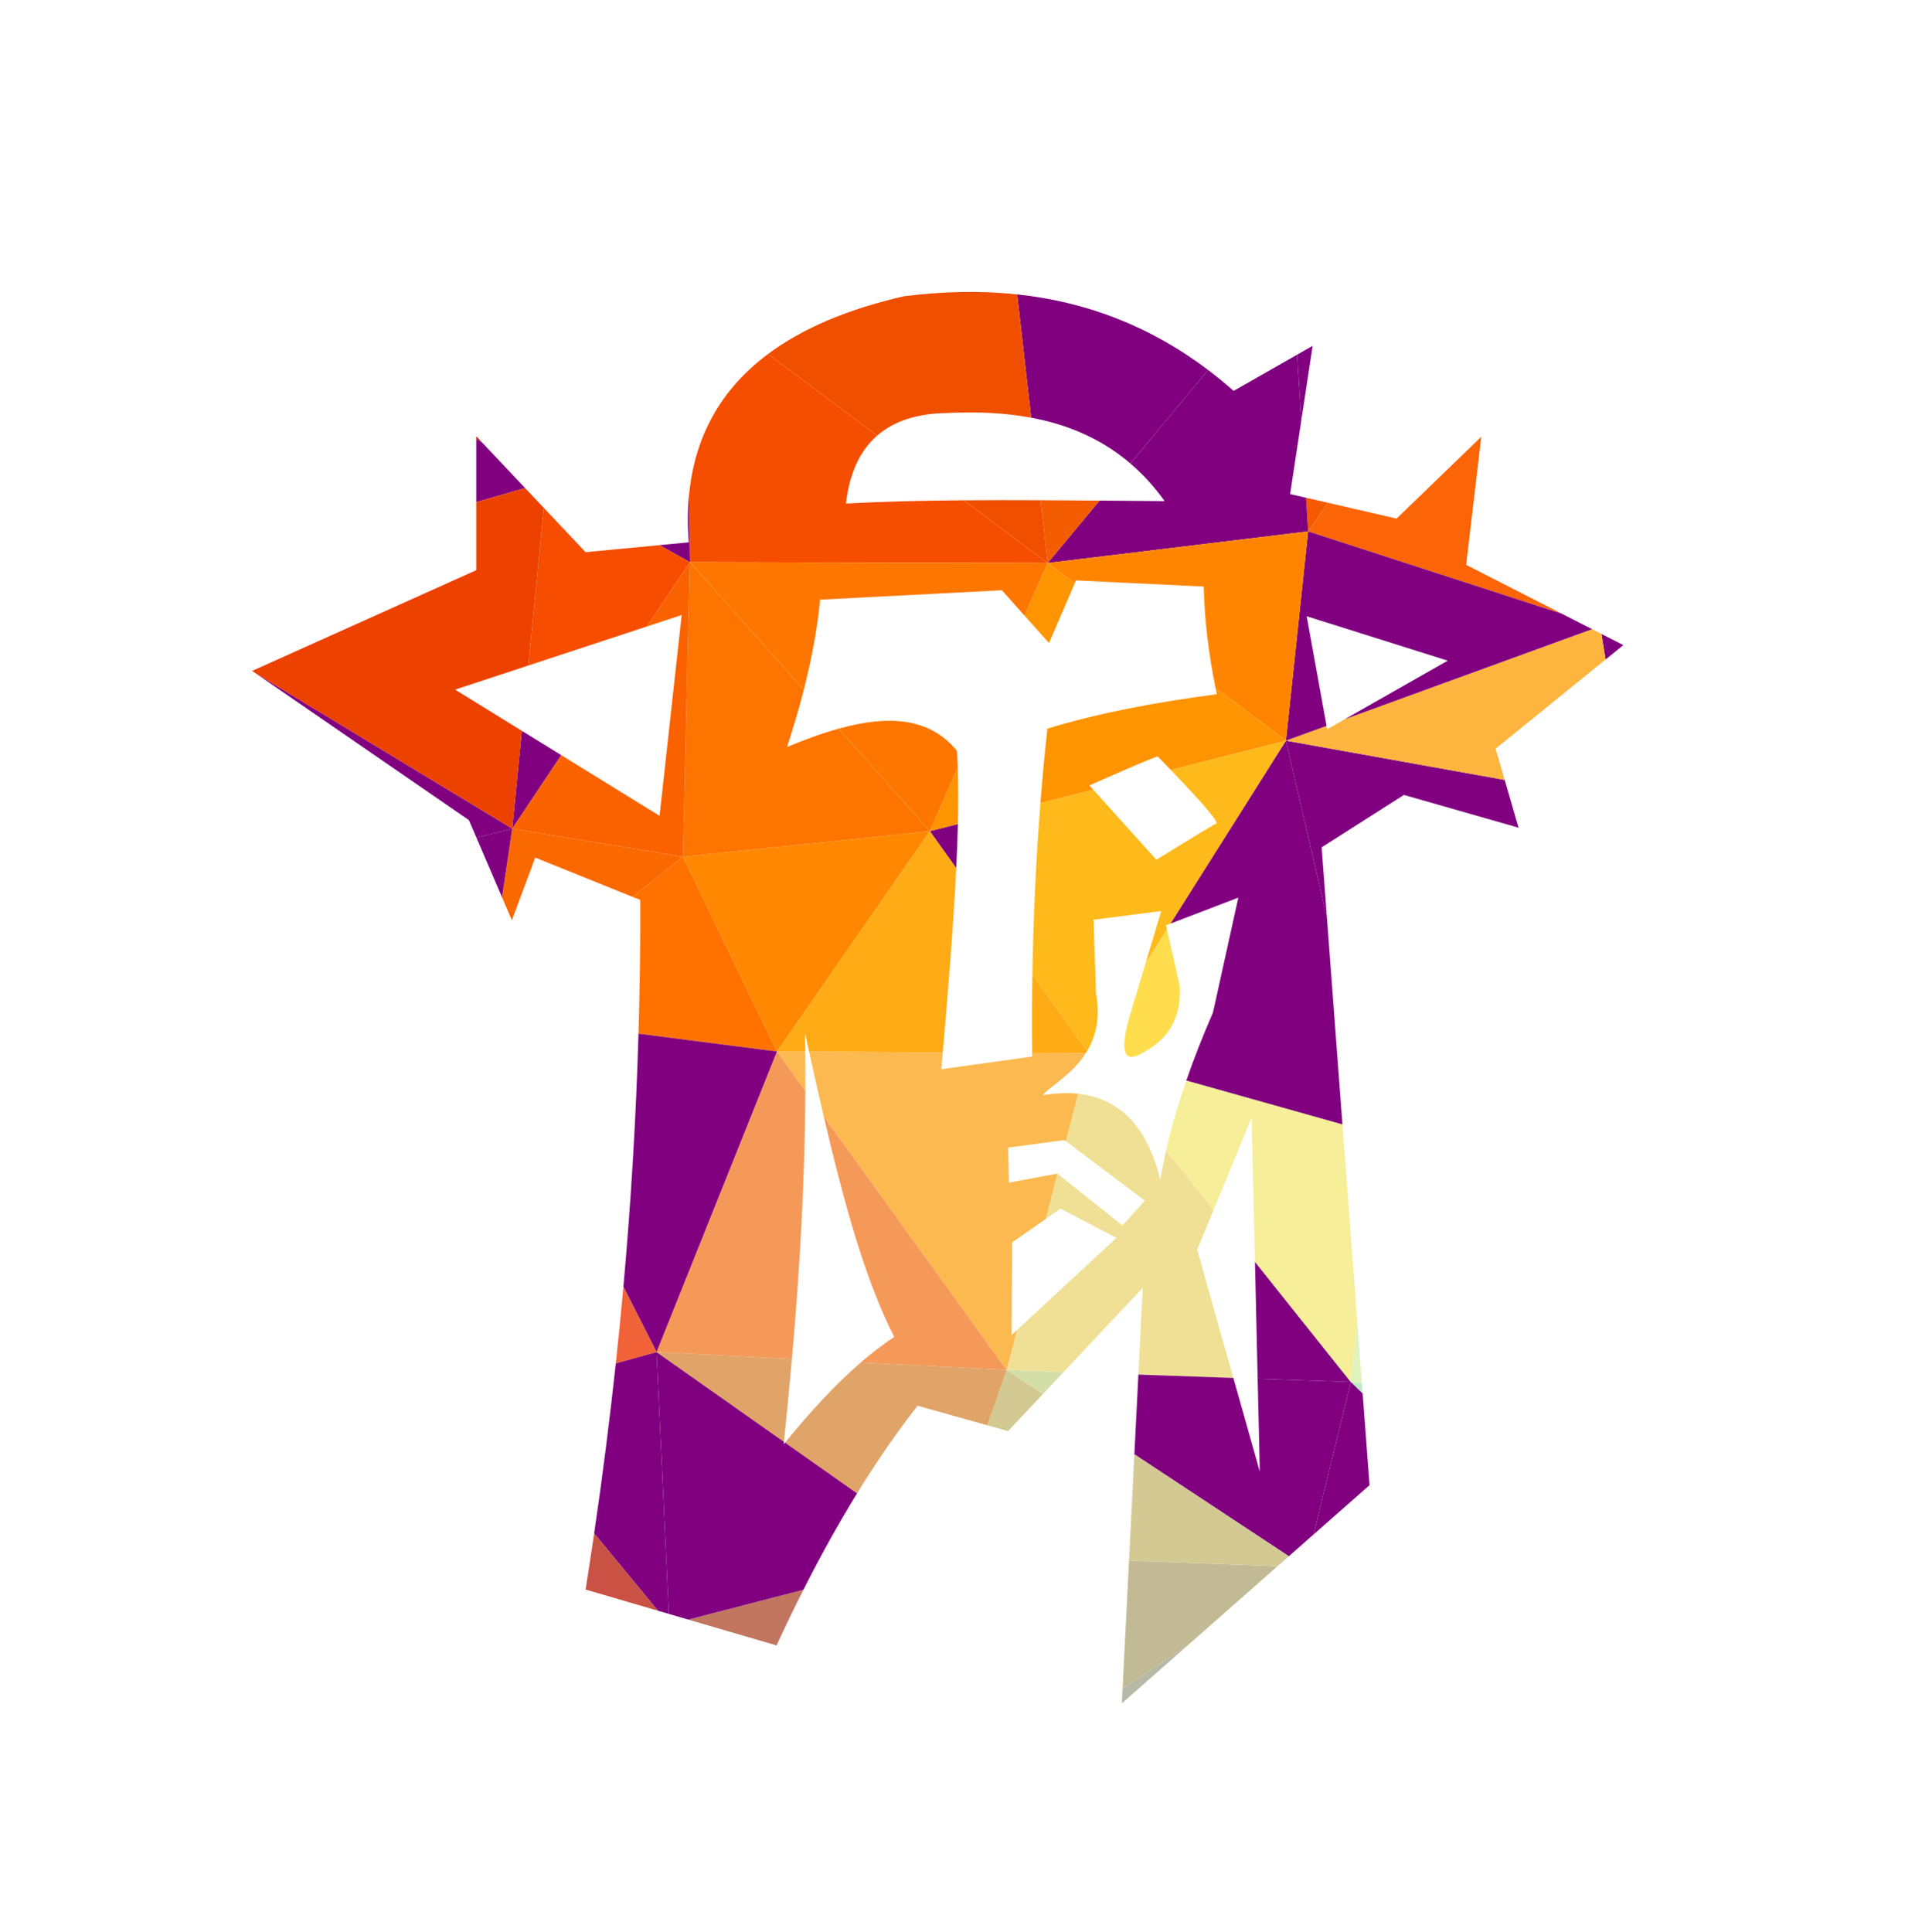
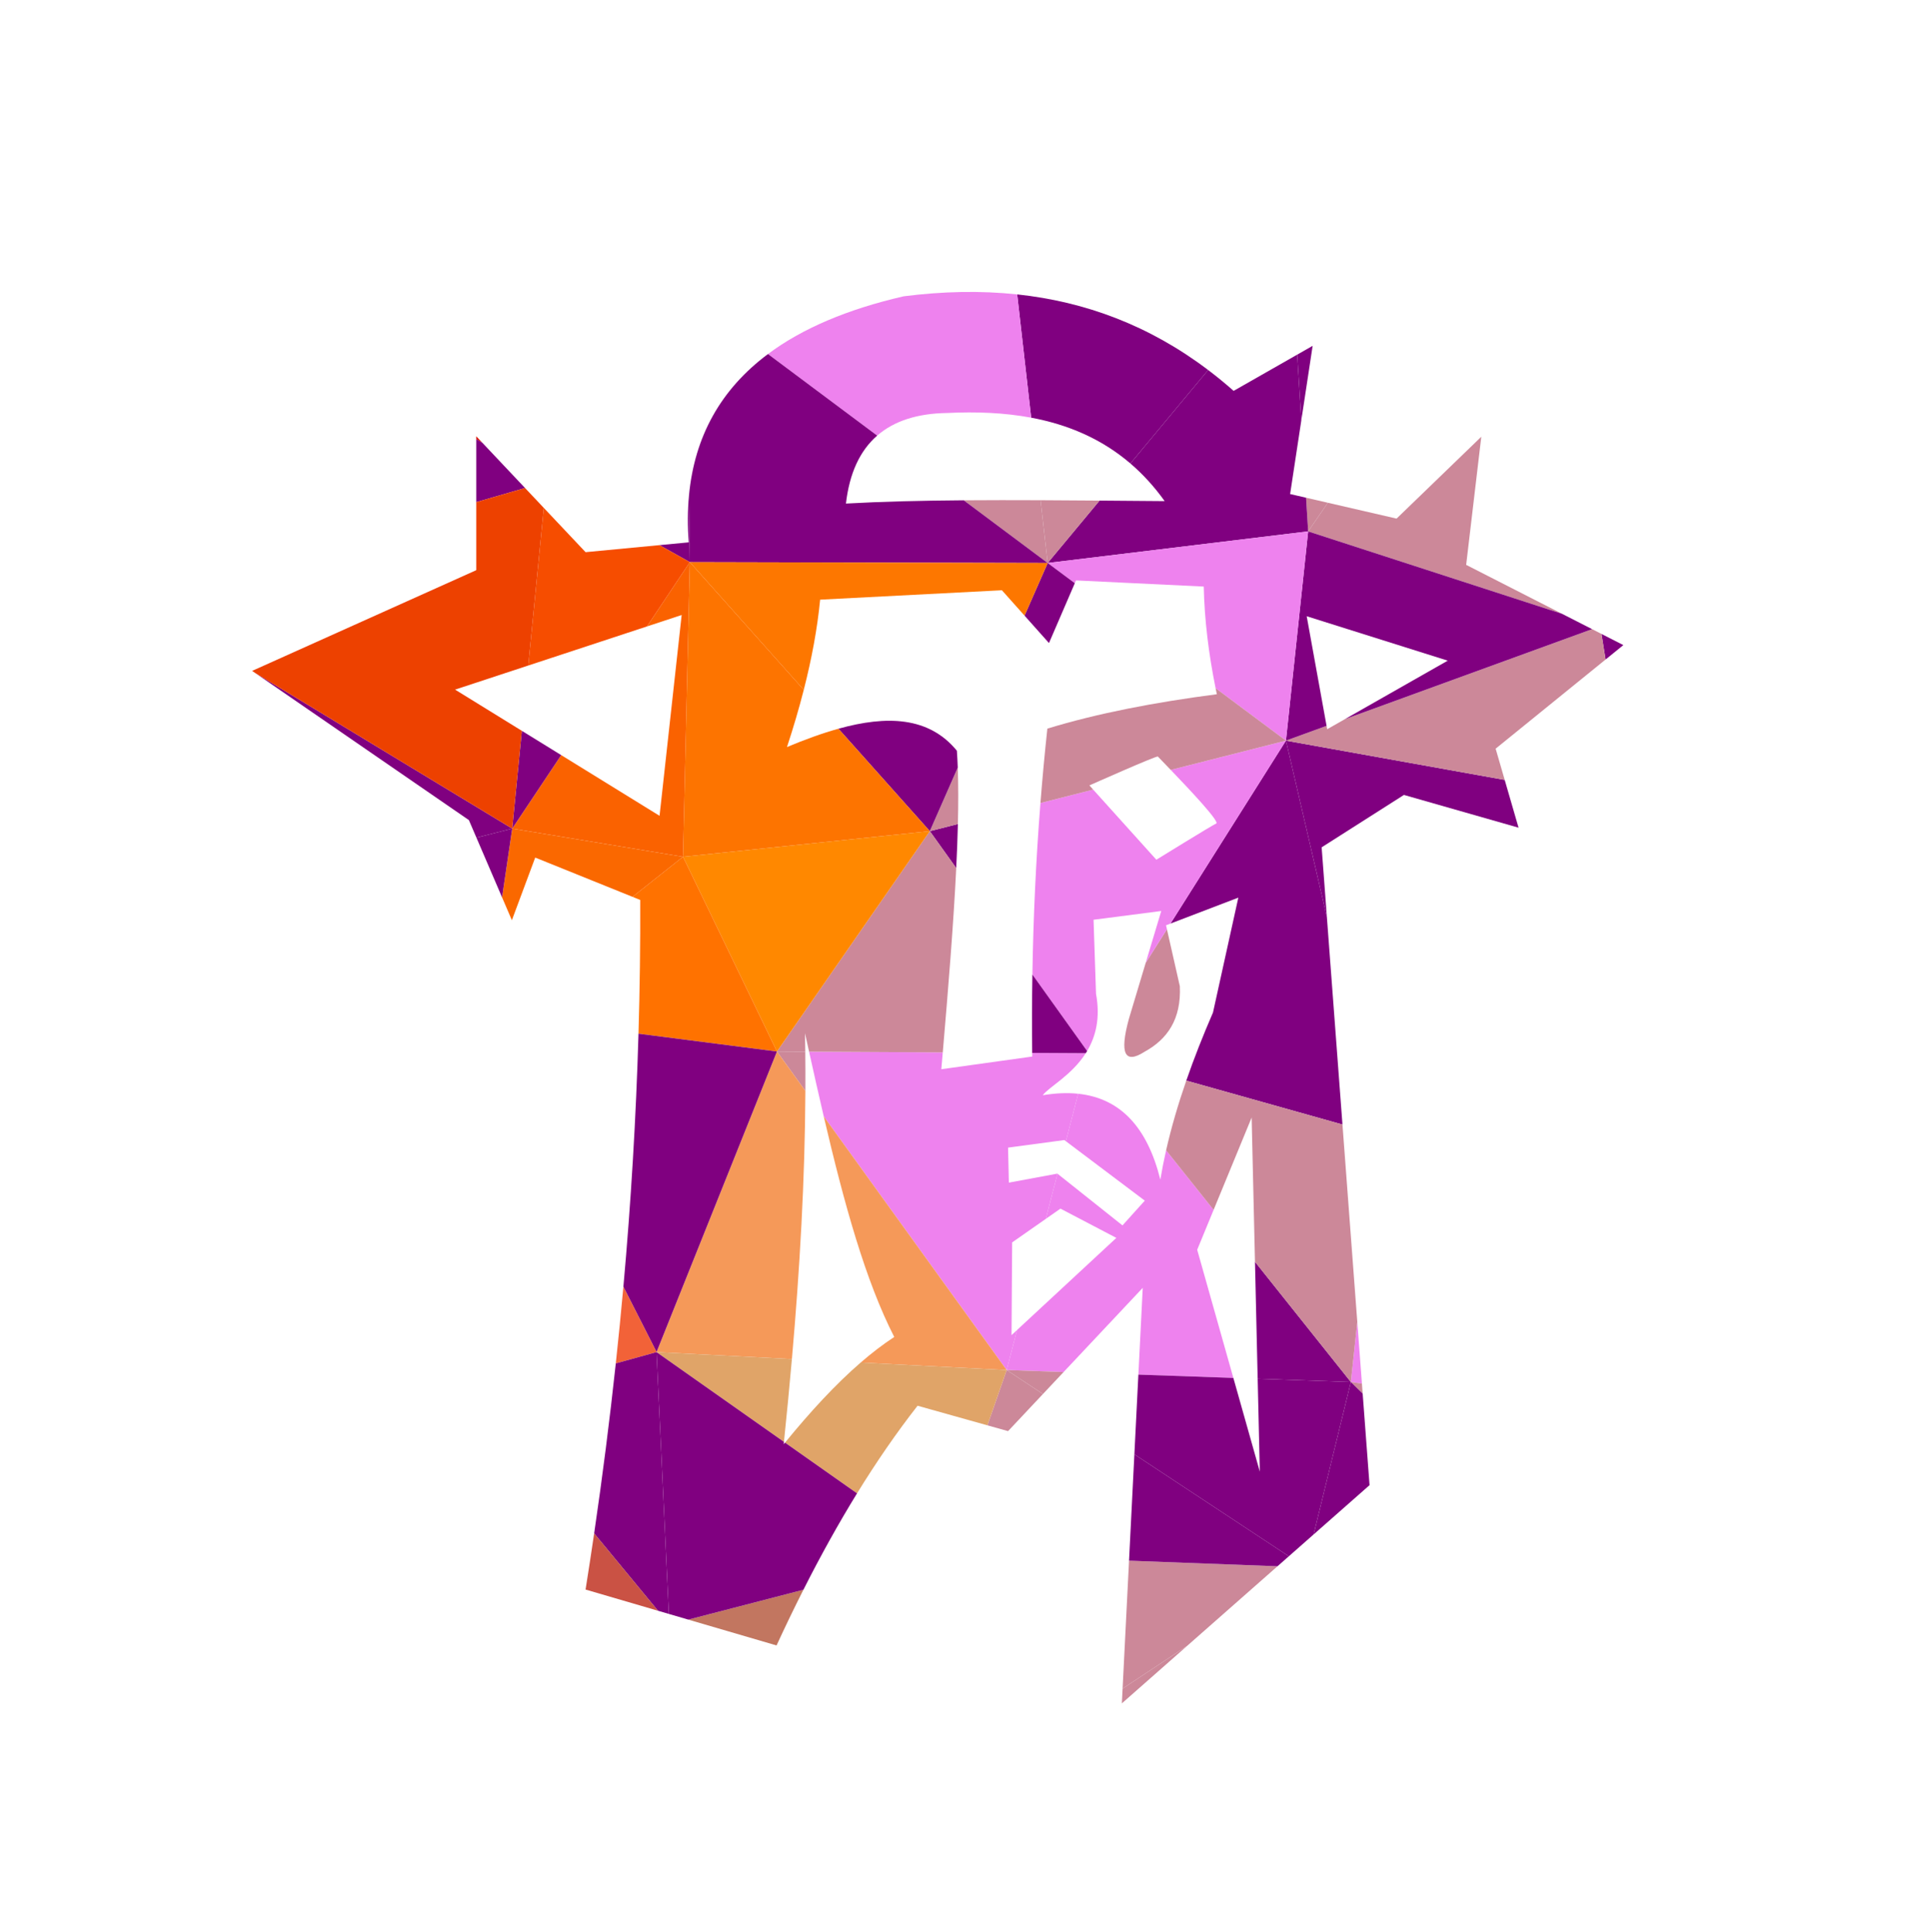
<svg xmlns="http://www.w3.org/2000/svg" version="1.1" id="svg24097" xml:space="preserve" width="1066.667" height="1066.667" viewBox="0 0 1066.667 1066.667">
  <defs id="defs24101">
    <clipPath clipPathUnits="userSpaceOnUse" id="clipPath24111">
      <path d="M 0,800 H 800 V 0 H 0 Z" id="path24109" />
    </clipPath>
  </defs>
  <g id="g24103" transform="matrix(1.333333,0,0,-1.333333,0,1066.667)">
    <g id="g24105">
      <g id="g24107" clip-path="url(#clipPath24111)">
        <path d="m 672.467,532.771 -9.066,4.626 1.699,-10.6 z" style="fill:purple;fill-opacity:1;fill-rule:nonzero;stroke:none" id="path24113" />
-         <path d="m 647.039,545.749 -39.69,20.259 6.273,53.079 -35.101,-33.915 -28.471,6.569 -8.154,-11.866 z" style="fill:#fb6507;fill-opacity:1;fill-rule:nonzero;stroke:none" id="path24115" />
+         <path d="m 647.039,545.749 -39.69,20.259 6.273,53.079 -35.101,-33.915 -28.471,6.569 -8.154,-11.866 z" style="fill:#CC8899;fill-opacity:1;fill-rule:nonzero;stroke:none" id="path24115" />
        <path d="m 543.754,656.738 -6.39,-3.642 1.69,-27.297 z" style="fill:purple;fill-opacity:1;fill-rule:nonzero;stroke:none" id="path24117" />
-         <path d="m 550.05,591.741 -9.017,2.08 0.863,-13.946 z" style="fill:#f55a00;fill-opacity:1;fill-rule:nonzero;stroke:none" id="path24119" />
+         <path d="m 550.05,591.741 -9.017,2.08 0.863,-13.946 z" style="fill:#CC8899;fill-opacity:1;fill-rule:nonzero;stroke:none" id="path24119" />
        <path d="m 549.65,420.159 -2.165,28.839 34.082,21.702 47.49,-13.568 -5.744,19.798 -90.615,16.269 z" style="fill:purple;fill-opacity:1;fill-rule:nonzero;stroke:none" id="path24121" />
-         <path d="m 549.776,497.921 -0.254,1.405 -16.824,-6.127 90.615,-16.269 -3.752,12.935 45.539,36.932 -1.699,10.6 -3.881,1.982 -102.425,-37.296 z" style="fill:#fdb53f;fill-opacity:1;fill-rule:nonzero;stroke:none" id="path24123" />
+         <path d="m 549.776,497.921 -0.254,1.405 -16.824,-6.127 90.615,-16.269 -3.752,12.935 45.539,36.932 -1.699,10.6 -3.881,1.982 -102.425,-37.296 z" style="fill:#CC8899;fill-opacity:1;fill-rule:nonzero;stroke:none" id="path24123" />
        <path d="m 532.698,493.199 16.824,6.127 -8.227,45.4 58.424,-18.398 -42.624,-24.245 102.425,37.296 -12.481,6.37 -105.143,34.126 z" style="fill:purple;fill-opacity:1;fill-rule:nonzero;stroke:none" id="path24125" />
-         <path d="m 564.168,226.85 -1.92,25.575 -2.663,-24.912 z" style="fill:#dff3bd;fill-opacity:1;fill-rule:nonzero;stroke:none" id="path24127" />
-         <path d="m 564.479,222.726 -0.311,4.124 -4.583,0.663 z" style="fill:#c0eac6;fill-opacity:1;fill-rule:nonzero;stroke:none" id="path24129" />
+         <path d="m 564.168,226.85 -1.92,25.575 -2.663,-24.912 z" style="fill:violet;fill-opacity:1;fill-rule:nonzero;stroke:none" id="path24127" />
+         <path d="m 564.479,222.726 -0.311,4.124 -4.583,0.663 z" style="fill:#CC8899;fill-opacity:1;fill-rule:nonzero;stroke:none" id="path24129" />
        <path d="m 544.163,164.369 23.165,20.408 -2.849,37.949 -4.894,4.787 z" style="fill:purple;fill-opacity:1;fill-rule:nonzero;stroke:none" id="path24131" />
-         <path d="m 474.113,364.308 c 9.442,5.182 15.254,13.442 14.63,27.154 l -5.352,23.615 -8.787,-13.922 -6.975,-23.237 c -3.965,-14.528 -1.649,-18.816 6.484,-13.61" style="fill:#ffdd4d;fill-opacity:1;fill-rule:nonzero;stroke:none" id="path24133" />
+         <path d="m 474.113,364.308 c 9.442,5.182 15.254,13.442 14.63,27.154 l -5.352,23.615 -8.787,-13.922 -6.975,-23.237 c -3.965,-14.528 -1.649,-18.816 6.484,-13.61" style="fill:#CC8899;fill-opacity:1;fill-rule:nonzero;stroke:none" id="path24133" />
        <path d="m 484.866,417.414 28.105,10.746 -10.492,-47.573 c -4.126,-9.521 -7.85,-18.941 -11.069,-28.234 l 64.699,-18.185 -6.459,85.991 -16.952,73.04 z" style="fill:purple;fill-opacity:1;fill-rule:nonzero;stroke:none" id="path24135" />
-         <path d="m 495.93,282.293 6.802,16.518 -19.677,24.676 c -0.927,-4.083 -1.729,-8.134 -2.391,-12.151 -5.28,21.283 -16.26,33.716 -34.035,35.584 l -5.09,-19.669 32.683,-24.612 -9.238,-10.257 -26.925,21.416 -4.842,-18.709 6.07,4.244 23.154,-12.122 -41.138,-38.166 -4.29,-16.579 23.586,-0.82 32.776,34.871 -1.806,-35.947 39.344,-1.367 z" style="fill:#f0e096;fill-opacity:1;fill-rule:nonzero;stroke:none" id="path24137" />
+         <path d="m 495.93,282.293 6.802,16.518 -19.677,24.676 c -0.927,-4.083 -1.729,-8.134 -2.391,-12.151 -5.28,21.283 -16.26,33.716 -34.035,35.584 l -5.09,-19.669 32.683,-24.612 -9.238,-10.257 -26.925,21.416 -4.842,-18.709 6.07,4.244 23.154,-12.122 -41.138,-38.166 -4.29,-16.579 23.586,-0.82 32.776,34.871 -1.806,-35.947 39.344,-1.367 z" style="fill:violet;fill-opacity:1;fill-rule:nonzero;stroke:none" id="path24137" />
        <path d="m 559.585,227.513 -39.718,49.809 1.117,-48.468 z" style="fill:purple;fill-opacity:1;fill-rule:nonzero;stroke:none" id="path24139" />
-         <path d="m 483.055,323.487 19.677,-24.676 15.757,38.257 1.378,-59.746 39.718,-49.809 2.663,24.912 -6.139,81.743 -64.699,18.185 c -3.386,-9.773 -6.211,-19.406 -8.355,-28.866" style="fill:#f6ee98;fill-opacity:1;fill-rule:nonzero;stroke:none" id="path24141" />
+         <path d="m 483.055,323.487 19.677,-24.676 15.757,38.257 1.378,-59.746 39.718,-49.809 2.663,24.912 -6.139,81.743 -64.699,18.185 c -3.386,-9.773 -6.211,-19.406 -8.355,-28.866" style="fill:#CC8899;fill-opacity:1;fill-rule:nonzero;stroke:none" id="path24141" />
        <path d="m 482.451,592.418 c -9.107,0.068 -18.109,0.146 -26.967,0.216 l -21.49,-25.849 107.902,13.09 -0.863,13.946 -6.606,1.525 4.627,30.453 -1.69,27.297 -26.336,-15.012 c -3.476,3.073 -6.999,5.952 -10.565,8.65 l -32.197,-38.727 c 5.091,-4.361 9.841,-9.518 14.185,-15.589" style="fill:purple;fill-opacity:1;fill-rule:nonzero;stroke:none" id="path24143" />
-         <path d="m 432.043,222.545 8.556,9.101 -23.586,0.82 z" style="fill:#d3dfa7;fill-opacity:1;fill-rule:nonzero;stroke:none" id="path24145" />
+         <path d="m 432.043,222.545 8.556,9.101 -23.586,0.82 z" style="fill:#CC8899;fill-opacity:1;fill-rule:nonzero;stroke:none" id="path24145" />
        <path d="m 520.984,228.854 0.888,-38.481 -10.959,38.83 -39.344,1.367 -1.659,-33.016 63.985,-42.231 10.268,9.046 15.422,63.144 z" style="fill:purple;fill-opacity:1;fill-rule:nonzero;stroke:none" id="path24147" />
-         <path d="m 503.817,458.871 c -2.16,-1.019 -24.802,-15.008 -24.802,-15.008 l -26.161,29.04 -21.858,-5.556 c -1.855,-23.548 -2.955,-47.23 -3.336,-71.038 l 22.67,-31.691 c 3.516,5.906 5.568,13.57 3.689,23.725 L 453,419 l 28.048,3.623 -6.444,-21.468 8.787,13.922 -0.37,1.632 1.845,0.705 47.832,75.785 -47.722,-12.131 c 7.576,-7.881 20.384,-21.467 18.841,-22.197" style="fill:#feba1a;fill-opacity:1;fill-rule:nonzero;stroke:none" id="path24149" />
+         <path d="m 503.817,458.871 c -2.16,-1.019 -24.802,-15.008 -24.802,-15.008 l -26.161,29.04 -21.858,-5.556 c -1.855,-23.548 -2.955,-47.23 -3.336,-71.038 l 22.67,-31.691 c 3.516,5.906 5.568,13.57 3.689,23.725 L 453,419 l 28.048,3.623 -6.444,-21.468 8.787,13.922 -0.37,1.632 1.845,0.705 47.832,75.785 -47.722,-12.131 c 7.576,-7.881 20.384,-21.467 18.841,-22.197" style="fill:violet;fill-opacity:1;fill-rule:nonzero;stroke:none" id="path24149" />
        <path d="m 396.801,458.655 -11.628,-2.956 10.942,-15.296 c 0.312,6.359 0.546,12.462 0.686,18.252" style="fill:purple;fill-opacity:1;fill-rule:nonzero;stroke:none" id="path24151" />
-         <path d="m 431.042,592.791 2.952,-26.006 21.49,25.849 c -8.287,0.065 -16.445,0.122 -24.442,0.157" style="fill:#f35c00;fill-opacity:1;fill-rule:nonzero;stroke:none" id="path24153" />
+         <path d="m 431.042,592.791 2.952,-26.006 21.49,25.849 c -8.287,0.065 -16.445,0.122 -24.442,0.157" style="fill:#CC8899;fill-opacity:1;fill-rule:nonzero;stroke:none" id="path24153" />
        <path d="m 468.266,608.007 32.197,38.727 c -24.436,18.491 -50.951,28.306 -79.099,31.315 l 5.797,-51.068 c 15.099,-2.828 29.064,-8.666 41.105,-18.974" style="fill:purple;fill-opacity:1;fill-rule:nonzero;stroke:none" id="path24155" />
-         <path d="m 464.727,94.389 27.089,23.865 -26.783,-17.751 z" style="fill:#b7b9a7;fill-opacity:1;fill-rule:nonzero;stroke:none" id="path24157" />
-         <path d="m 465.033,100.503 26.783,17.751 37.376,32.928 -61.496,2.315 z" style="fill:#c2ba94;fill-opacity:1;fill-rule:nonzero;stroke:none" id="path24159" />
-         <path d="m 467.696,153.497 61.496,-2.315 4.703,4.141 -63.985,42.231 z" style="fill:#d3c993;fill-opacity:1;fill-rule:nonzero;stroke:none" id="path24161" />
-         <path d="m 409.023,209.564 8.562,-2.401 14.458,15.382 -15.03,9.921 z" style="fill:#d3c993;fill-opacity:1;fill-rule:nonzero;stroke:none" id="path24163" />
-         <path d="m 445.729,559.565 52.918,-2.544 c 0.295,-13.838 2.035,-27.886 4.905,-42.093 l 29.146,-21.729 9.198,86.676 -107.902,-13.09 11.236,-8.377 z" style="fill:#ff8500;fill-opacity:1;fill-rule:nonzero;stroke:none" id="path24165" />
-         <path d="m 396.749,482.04 -11.576,-26.341 11.628,2.956 c 0.207,8.538 0.208,16.396 -0.052,23.385" style="fill:#fe9400;fill-opacity:1;fill-rule:nonzero;stroke:none" id="path24167" />
-         <path d="m 434.537,533.616 10.693,24.792 -11.236,8.377 -9.584,-21.808 z" style="fill:#fe9400;fill-opacity:1;fill-rule:nonzero;stroke:none" id="path24169" />
-         <path d="m 504.069,512.418 c -25.768,-3.347 -49.486,-7.911 -70.204,-14.246 -1.107,-10.248 -2.057,-20.525 -2.869,-30.825 l 21.858,5.556 -1.571,1.744 c 0,0 27.989,12.464 28.367,11.955 0.108,-0.146 2.3,-2.385 5.326,-5.534 l 47.722,12.131 -29.146,21.729 c 0.169,-0.836 0.341,-1.673 0.517,-2.51" style="fill:#fe9400;fill-opacity:1;fill-rule:nonzero;stroke:none" id="path24171" />
-         <path d="m 392.398,628.925 c 11.989,0.587 23.68,0.132 34.763,-1.944 l -5.797,51.068 c -15.223,1.628 -30.921,1.267 -47.027,-0.79 -23.324,-5.358 -42.043,-13.34 -56.209,-23.917 l 45.235,-33.792 c 7.028,6.122 16.746,9.201 29.035,9.375" style="fill:#f04f00;fill-opacity:1;fill-rule:nonzero;stroke:none" id="path24173" />
-         <path d="m 399.222,592.762 34.772,-25.977 -2.952,26.006 c -10.939,0.047 -21.578,0.051 -31.82,-0.029" style="fill:#f04f00;fill-opacity:1;fill-rule:nonzero;stroke:none" id="path24175" />
-         <path d="m 433.994,566.785 -34.772,25.977 c -17.569,-0.139 -33.982,-0.523 -48.794,-1.358 1.455,12.612 5.813,21.941 12.935,28.146 l -45.235,33.792 C 298.581,638.748 287.709,619.209 285.41,594.785 l 0.351,-27.646 z" style="fill:#f64e00;fill-opacity:1;fill-rule:nonzero;stroke:none" id="path24177" />
-         <path d="m 431.957,346.307 c 2.432,3.359 11.885,8.125 17.821,17.417 l -22.2,0.122 c 0.006,-0.505 0.007,-1.008 0.013,-1.512 l -37.652,-5.255 c 0.202,2.326 0.402,4.65 0.601,6.969 l -55.384,0.304 c 2.036,-9.179 4.048,-18.129 6.073,-26.803 l 75.784,-105.083 4.29,16.579 -2.278,-2.112 0.251,38.407 13.941,9.749 4.842,18.709 -0.043,0.033 -20.094,-3.73 -0.337,14.504 23.31,3.131 0.644,-0.485 5.09,19.669 c -4.457,0.469 -9.342,0.273 -14.672,-0.613" style="fill:#fbb94f;fill-opacity:1;fill-rule:nonzero;stroke:none" id="path24179" />
-         <path d="m 333.578,364.36 -11.731,0.065 11.781,-16.337 c 0.027,5.428 0.01,10.851 -0.05,16.272" style="fill:#fbb94f;fill-opacity:1;fill-rule:nonzero;stroke:none" id="path24181" />
-         <path d="m 427.578,363.846 22.2,-0.122 c 0.188,0.294 0.372,0.591 0.552,0.894 l -22.67,31.691 c -0.174,-10.795 -0.197,-21.618 -0.082,-32.463" style="fill:#ffab15;fill-opacity:1;fill-rule:nonzero;stroke:none" id="path24183" />
-         <path d="m 333.465,372.004 c 0.566,-2.568 1.13,-5.118 1.691,-7.652 l 55.384,-0.304 c 2.313,26.967 4.448,53.334 5.575,76.355 l -10.942,15.296 -63.326,-91.274 11.731,-0.065 c -0.029,2.548 -0.064,5.096 -0.113,7.644" style="fill:#ffab15;fill-opacity:1;fill-rule:nonzero;stroke:none" id="path24185" />
-         <path d="m 396.381,489.019 c -11.554,14.085 -28.953,14.714 -49.06,9.112 l 37.852,-42.432 11.576,26.341 c -0.09,2.433 -0.211,4.764 -0.368,6.979" style="fill:#fd7700;fill-opacity:1;fill-rule:nonzero;stroke:none" id="path24187" />
+         <path d="m 464.727,94.389 27.089,23.865 -26.783,-17.751 z" style="fill:#CC8899;fill-opacity:1;fill-rule:nonzero;stroke:none" id="path24157" />
+         <path d="m 465.033,100.503 26.783,17.751 37.376,32.928 -61.496,2.315 z" style="fill:#CC8899;fill-opacity:1;fill-rule:nonzero;stroke:none" id="path24159" />
+         <path d="m 467.696,153.497 61.496,-2.315 4.703,4.141 -63.985,42.231 z" style="fill:purple;fill-opacity:1;fill-rule:nonzero;stroke:none" id="path24161" />
+         <path d="m 409.023,209.564 8.562,-2.401 14.458,15.382 -15.03,9.921 z" style="fill:#CC8899;fill-opacity:1;fill-rule:nonzero;stroke:none" id="path24163" />
+         <path d="m 445.729,559.565 52.918,-2.544 c 0.295,-13.838 2.035,-27.886 4.905,-42.093 l 29.146,-21.729 9.198,86.676 -107.902,-13.09 11.236,-8.377 z" style="fill:violet;fill-opacity:1;fill-rule:nonzero;stroke:none" id="path24165" />
+         <path d="m 396.749,482.04 -11.576,-26.341 11.628,2.956 c 0.207,8.538 0.208,16.396 -0.052,23.385" style="fill:#CC8899;fill-opacity:1;fill-rule:nonzero;stroke:none" id="path24167" />
+         <path d="m 434.537,533.616 10.693,24.792 -11.236,8.377 -9.584,-21.808 z" style="fill:purple;fill-opacity:1;fill-rule:nonzero;stroke:none" id="path24169" />
+         <path d="m 504.069,512.418 c -25.768,-3.347 -49.486,-7.911 -70.204,-14.246 -1.107,-10.248 -2.057,-20.525 -2.869,-30.825 l 21.858,5.556 -1.571,1.744 c 0,0 27.989,12.464 28.367,11.955 0.108,-0.146 2.3,-2.385 5.326,-5.534 l 47.722,12.131 -29.146,21.729 c 0.169,-0.836 0.341,-1.673 0.517,-2.51" style="fill:#CC8899;fill-opacity:1;fill-rule:nonzero;stroke:none" id="path24171" />
+         <path d="m 392.398,628.925 c 11.989,0.587 23.68,0.132 34.763,-1.944 l -5.797,51.068 c -15.223,1.628 -30.921,1.267 -47.027,-0.79 -23.324,-5.358 -42.043,-13.34 -56.209,-23.917 l 45.235,-33.792 c 7.028,6.122 16.746,9.201 29.035,9.375" style="fill:violet;fill-opacity:1;fill-rule:nonzero;stroke:none" id="path24173" />
+         <path d="m 399.222,592.762 34.772,-25.977 -2.952,26.006 c -10.939,0.047 -21.578,0.051 -31.82,-0.029" style="fill:#CC8899;fill-opacity:1;fill-rule:nonzero;stroke:none" id="path24175" />
+         <path d="m 433.994,566.785 -34.772,25.977 c -17.569,-0.139 -33.982,-0.523 -48.794,-1.358 1.455,12.612 5.813,21.941 12.935,28.146 l -45.235,33.792 C 298.581,638.748 287.709,619.209 285.41,594.785 l 0.351,-27.646 z" style="fill:purple;fill-opacity:1;fill-rule:nonzero;stroke:none" id="path24177" />
+         <path d="m 431.957,346.307 c 2.432,3.359 11.885,8.125 17.821,17.417 l -22.2,0.122 c 0.006,-0.505 0.007,-1.008 0.013,-1.512 l -37.652,-5.255 c 0.202,2.326 0.402,4.65 0.601,6.969 l -55.384,0.304 c 2.036,-9.179 4.048,-18.129 6.073,-26.803 l 75.784,-105.083 4.29,16.579 -2.278,-2.112 0.251,38.407 13.941,9.749 4.842,18.709 -0.043,0.033 -20.094,-3.73 -0.337,14.504 23.31,3.131 0.644,-0.485 5.09,19.669 c -4.457,0.469 -9.342,0.273 -14.672,-0.613" style="fill:violet;fill-opacity:1;fill-rule:nonzero;stroke:none" id="path24179" />
+         <path d="m 333.578,364.36 -11.731,0.065 11.781,-16.337 c 0.027,5.428 0.01,10.851 -0.05,16.272" style="fill:#CC8899;fill-opacity:1;fill-rule:nonzero;stroke:none" id="path24181" />
+         <path d="m 427.578,363.846 22.2,-0.122 c 0.188,0.294 0.372,0.591 0.552,0.894 l -22.67,31.691 c -0.174,-10.795 -0.197,-21.618 -0.082,-32.463" style="fill:purple;fill-opacity:1;fill-rule:nonzero;stroke:none" id="path24183" />
+         <path d="m 333.465,372.004 c 0.566,-2.568 1.13,-5.118 1.691,-7.652 l 55.384,-0.304 c 2.313,26.967 4.448,53.334 5.575,76.355 l -10.942,15.296 -63.326,-91.274 11.731,-0.065 c -0.029,2.548 -0.064,5.096 -0.113,7.644" style="fill:#CC8899;fill-opacity:1;fill-rule:nonzero;stroke:none" id="path24185" />
+         <path d="m 396.381,489.019 c -11.554,14.085 -28.953,14.714 -49.06,9.112 l 37.852,-42.432 11.576,26.341 c -0.09,2.433 -0.211,4.764 -0.368,6.979" style="fill:purple;fill-opacity:1;fill-rule:nonzero;stroke:none" id="path24187" />
        <path d="m 339.739,551.594 75.297,3.898 9.374,-10.515 9.584,21.808 -148.233,0.354 47.197,-52.908 c 3.288,12.871 5.613,25.351 6.781,37.363" style="fill:#fd7700;fill-opacity:1;fill-rule:nonzero;stroke:none" id="path24189" />
        <path d="m 333.628,348.088 -11.781,16.337 -49.883,-124.53 56.078,-2.873 c 3.272,37.307 5.405,74.262 5.586,111.066" style="fill:#f59959;fill-opacity:1;fill-rule:nonzero;stroke:none" id="path24191" />
        <path d="m 370.439,246.17 c -4.666,-3.049 -9.304,-6.613 -13.919,-10.606 l 60.493,-3.098 -75.784,105.083 c 8.526,-36.507 17.307,-68.125 29.21,-91.379" style="fill:#f59959;fill-opacity:1;fill-rule:nonzero;stroke:none" id="path24193" />
        <path d="m 271.964,239.895 52.783,-37.184 c 1.19,11.474 2.295,22.909 3.295,34.311 z" style="fill:#e0a468;fill-opacity:1;fill-rule:nonzero;stroke:none" id="path24195" />
        <path d="m 356.52,235.564 c -10.546,-9.123 -20.973,-20.498 -31.33,-33.166 l 29.833,-21.016 c 8.072,13.113 16.426,25.234 25.079,36.297 l 28.921,-8.115 7.99,22.902 z" style="fill:#e0a468;fill-opacity:1;fill-rule:nonzero;stroke:none" id="path24197" />
        <path d="m 282.931,445.086 38.916,-80.661 63.326,91.274 z" style="fill:#ff8800;fill-opacity:1;fill-rule:nonzero;stroke:none" id="path24199" />
        <path d="m 385.173,455.699 -37.852,42.432 c -6.835,-1.904 -13.981,-4.527 -21.318,-7.589 2.64,8.026 4.972,15.929 6.955,23.689 l -47.197,52.908 -2.83,-122.053 z" style="fill:#fd7400;fill-opacity:1;fill-rule:nonzero;stroke:none" id="path24201" />
        <path d="m 321.684,118.382 c 3.641,7.916 7.347,15.603 11.118,23.061 l -47.67,-12.364 z" style="fill:#c27660;fill-opacity:1;fill-rule:nonzero;stroke:none" id="path24203" />
        <path d="m 324.647,201.734 c 0.034,0.326 0.066,0.651 0.1,0.977 l -52.783,37.184 5.099,-108.455 8.069,-2.361 47.67,12.364 c 7.163,14.17 14.565,27.502 22.221,39.939 l -29.833,21.016 c -0.181,-0.221 -0.362,-0.441 -0.543,-0.664" style="fill:purple;fill-opacity:1;fill-rule:nonzero;stroke:none" id="path24205" />
        <path d="m 285.761,567.139 -17.757,-26.636 14.372,4.732 -9.159,-83.184 -40.748,25.15 -20.293,-30.44 70.755,-11.675 z" style="fill:#fa6200;fill-opacity:1;fill-rule:nonzero;stroke:none" id="path24207" />
        <path d="m 285.41,594.785 c -0.581,-6.172 -0.618,-12.655 -0.106,-19.45 l -12.128,-1.154 12.585,-7.042 z" style="fill:purple;fill-opacity:1;fill-rule:nonzero;stroke:none" id="path24209" />
        <path d="m 282.931,445.086 -20.925,-16.596 3.198,-1.29 c 0.07,-18.433 -0.171,-36.899 -0.711,-55.396 l 57.354,-7.379 z" style="fill:#ff7200;fill-opacity:1;fill-rule:nonzero;stroke:none" id="path24211" />
        <path d="m 321.847,364.425 -57.354,7.379 c -1.017,-34.839 -3.108,-69.792 -6.26,-104.858 l 13.731,-27.051 z" style="fill:purple;fill-opacity:1;fill-rule:nonzero;stroke:none" id="path24213" />
        <path d="m 258.233,266.946 c -0.949,-10.565 -2,-21.142 -3.141,-31.728 l 16.872,4.677 z" style="fill:#f26238;fill-opacity:1;fill-rule:nonzero;stroke:none" id="path24215" />
        <path d="m 255.092,235.218 c -2.525,-23.427 -5.516,-46.904 -8.968,-70.428 l 26.426,-32.028 4.513,-1.322 -5.099,108.455 z" style="fill:purple;fill-opacity:1;fill-rule:nonzero;stroke:none" id="path24217" />
        <path d="m 212.176,456.761 -4.201,-28.485 4.066,-9.467 9.669,25.942 40.296,-16.261 20.925,16.596 z" style="fill:#fa6800;fill-opacity:1;fill-rule:nonzero;stroke:none" id="path24219" />
        <path d="m 268.004,540.503 17.757,26.636 -12.585,7.042 -30.607,-2.913 -17.305,18.34 -6.433,-65.295 z" style="fill:#f64d00;fill-opacity:1;fill-rule:nonzero;stroke:none" id="path24221" />
        <path d="m 216.166,497.264 -3.99,-40.503 20.293,30.44 z" style="fill:purple;fill-opacity:1;fill-rule:nonzero;stroke:none" id="path24223" />
        <path d="m 242.569,141.535 29.981,-8.773 -26.426,32.028 c -1.137,-7.747 -2.319,-15.497 -3.555,-23.255" style="fill:#ca5244;fill-opacity:1;fill-rule:nonzero;stroke:none" id="path24225" />
        <path d="m 197.358,453.001 14.818,3.76 -106.535,64.5 88.593,-60.987 z" style="fill:purple;fill-opacity:1;fill-rule:nonzero;stroke:none" id="path24227" />
        <path d="m 197.288,619.261 v -1.148 l 2.55,-1.555 z" style="fill:#db1300;fill-opacity:1;fill-rule:nonzero;stroke:none" id="path24229" />
        <path d="m 199.838,616.558 -2.55,1.555 v -26.111 l 20.208,5.84 z" style="fill:purple;fill-opacity:1;fill-rule:nonzero;stroke:none" id="path24231" />
        <path d="m 216.166,497.264 -27.653,17.068 30.318,9.981 6.433,65.295 -7.768,8.234 -20.208,-5.84 v -28.195 l -92.849,-41.719 1.202,-0.827 106.535,-64.5 z" style="fill:#ed4100;fill-opacity:1;fill-rule:nonzero;stroke:none" id="path24233" />
        <path d="m 197.358,453.001 10.617,-24.725 4.201,28.485 z" style="fill:purple;fill-opacity:1;fill-rule:nonzero;stroke:none" id="path24235" />
      </g>
    </g>
  </g>
</svg>
